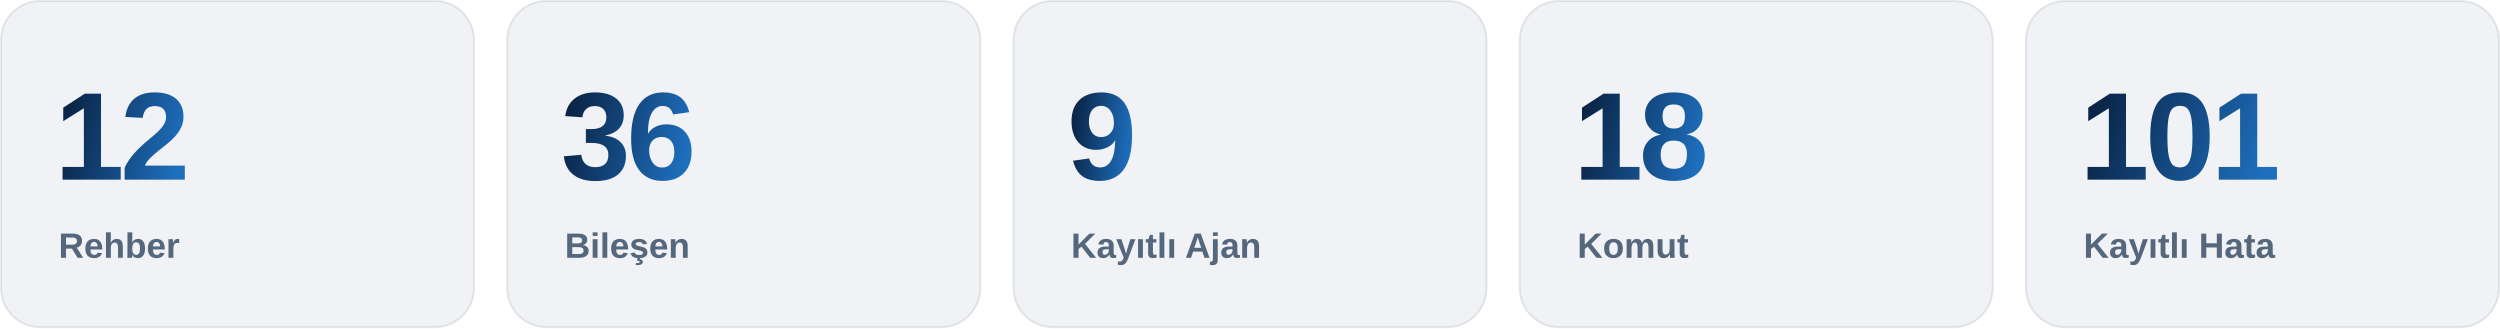
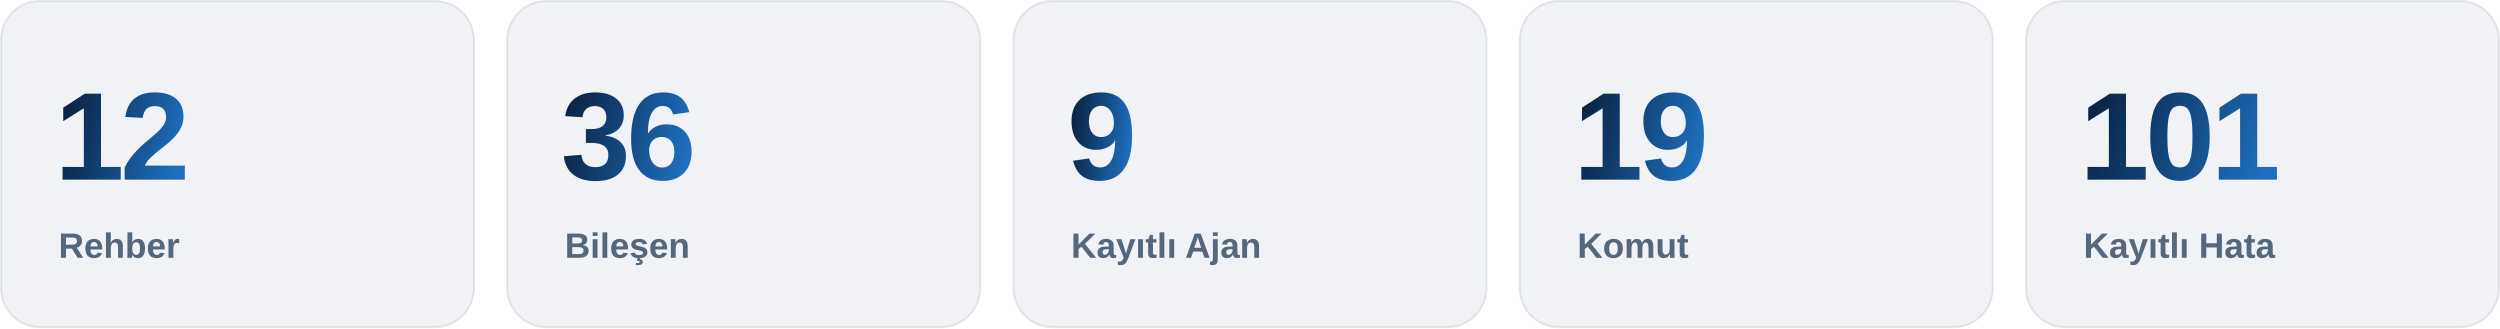
- <svg xmlns="http://www.w3.org/2000/svg" width="1280" height="168" viewBox="0 0 1280 168" role="img" aria-label="12 Rehber, 36 Bileşen, 9 Kayıtlı Ajan, 18 Komut, 101 Kayıtlı Hata">
+ <svg xmlns="http://www.w3.org/2000/svg" width="1280" height="168" viewBox="0 0 1280 168" role="img" aria-label="12 Rehber, 36 Bileşen, 9 Kayıtlı Ajan, 19 Komut, 101 Kayıtlı Hata">
  <defs>
    <linearGradient id="stat-ink" x1="0.008" y1="0.413" x2="0.992" y2="0.587">
      <stop offset="0%" stop-color="#0a2547" />
      <stop offset="100%" stop-color="#1e6fbe" />
    </linearGradient>
  </defs>
  <g transform="translate(0.0 0)">
    <rect x="0.5" y="0.5" width="242.2" height="167" rx="20" fill="#f7f9fb" />
    <rect x="0.5" y="0.5" width="242.2" height="167" rx="20" fill="rgb(16,32,52)" fill-opacity="0.028" stroke="rgb(16,32,52)" stroke-opacity="0.1" />
    <text x="28" y="92" font-family="-apple-system, BlinkMacSystemFont, 'Segoe UI', 'Helvetica Neue', Arial, sans-serif" font-size="64" font-weight="800" letter-spacing="-2" fill="url(#stat-ink)">12</text>
    <text x="30" y="132" font-family="-apple-system, BlinkMacSystemFont, 'Segoe UI', 'Helvetica Neue', Arial, sans-serif" font-size="18" font-weight="600" fill="#54677c">Rehber</text>
  </g>
  <g transform="translate(259.2 0)">
    <rect x="0.5" y="0.5" width="242.2" height="167" rx="20" fill="#f7f9fb" />
    <rect x="0.5" y="0.5" width="242.2" height="167" rx="20" fill="rgb(16,32,52)" fill-opacity="0.028" stroke="rgb(16,32,52)" stroke-opacity="0.1" />
    <text x="28" y="92" font-family="-apple-system, BlinkMacSystemFont, 'Segoe UI', 'Helvetica Neue', Arial, sans-serif" font-size="64" font-weight="800" letter-spacing="-2" fill="url(#stat-ink)">36</text>
    <text x="30" y="132" font-family="-apple-system, BlinkMacSystemFont, 'Segoe UI', 'Helvetica Neue', Arial, sans-serif" font-size="18" font-weight="600" fill="#54677c">Bileşen</text>
  </g>
  <g transform="translate(518.4 0)">
    <rect x="0.5" y="0.5" width="242.2" height="167" rx="20" fill="#f7f9fb" />
    <rect x="0.5" y="0.5" width="242.2" height="167" rx="20" fill="rgb(16,32,52)" fill-opacity="0.028" stroke="rgb(16,32,52)" stroke-opacity="0.1" />
    <text x="28" y="92" font-family="-apple-system, BlinkMacSystemFont, 'Segoe UI', 'Helvetica Neue', Arial, sans-serif" font-size="64" font-weight="800" letter-spacing="-2" fill="url(#stat-ink)">9</text>
    <text x="30" y="132" font-family="-apple-system, BlinkMacSystemFont, 'Segoe UI', 'Helvetica Neue', Arial, sans-serif" font-size="18" font-weight="600" fill="#54677c">Kayıtlı Ajan</text>
  </g>
  <g transform="translate(777.6 0)">
    <rect x="0.5" y="0.5" width="242.2" height="167" rx="20" fill="#f7f9fb" />
    <rect x="0.5" y="0.5" width="242.2" height="167" rx="20" fill="rgb(16,32,52)" fill-opacity="0.028" stroke="rgb(16,32,52)" stroke-opacity="0.1" />
-     <text x="28" y="92" font-family="-apple-system, BlinkMacSystemFont, 'Segoe UI', 'Helvetica Neue', Arial, sans-serif" font-size="64" font-weight="800" letter-spacing="-2" fill="url(#stat-ink)">18</text>
+     <text x="28" y="92" font-family="-apple-system, BlinkMacSystemFont, 'Segoe UI', 'Helvetica Neue', Arial, sans-serif" font-size="64" font-weight="800" letter-spacing="-2" fill="url(#stat-ink)">19</text>
    <text x="30" y="132" font-family="-apple-system, BlinkMacSystemFont, 'Segoe UI', 'Helvetica Neue', Arial, sans-serif" font-size="18" font-weight="600" fill="#54677c">Komut</text>
  </g>
  <g transform="translate(1036.8 0)">
    <rect x="0.5" y="0.5" width="242.2" height="167" rx="20" fill="#f7f9fb" />
    <rect x="0.5" y="0.5" width="242.2" height="167" rx="20" fill="rgb(16,32,52)" fill-opacity="0.028" stroke="rgb(16,32,52)" stroke-opacity="0.1" />
    <text x="28" y="92" font-family="-apple-system, BlinkMacSystemFont, 'Segoe UI', 'Helvetica Neue', Arial, sans-serif" font-size="64" font-weight="800" letter-spacing="-2" fill="url(#stat-ink)">101</text>
    <text x="30" y="132" font-family="-apple-system, BlinkMacSystemFont, 'Segoe UI', 'Helvetica Neue', Arial, sans-serif" font-size="18" font-weight="600" fill="#54677c">Kayıtlı Hata</text>
  </g>
</svg>
